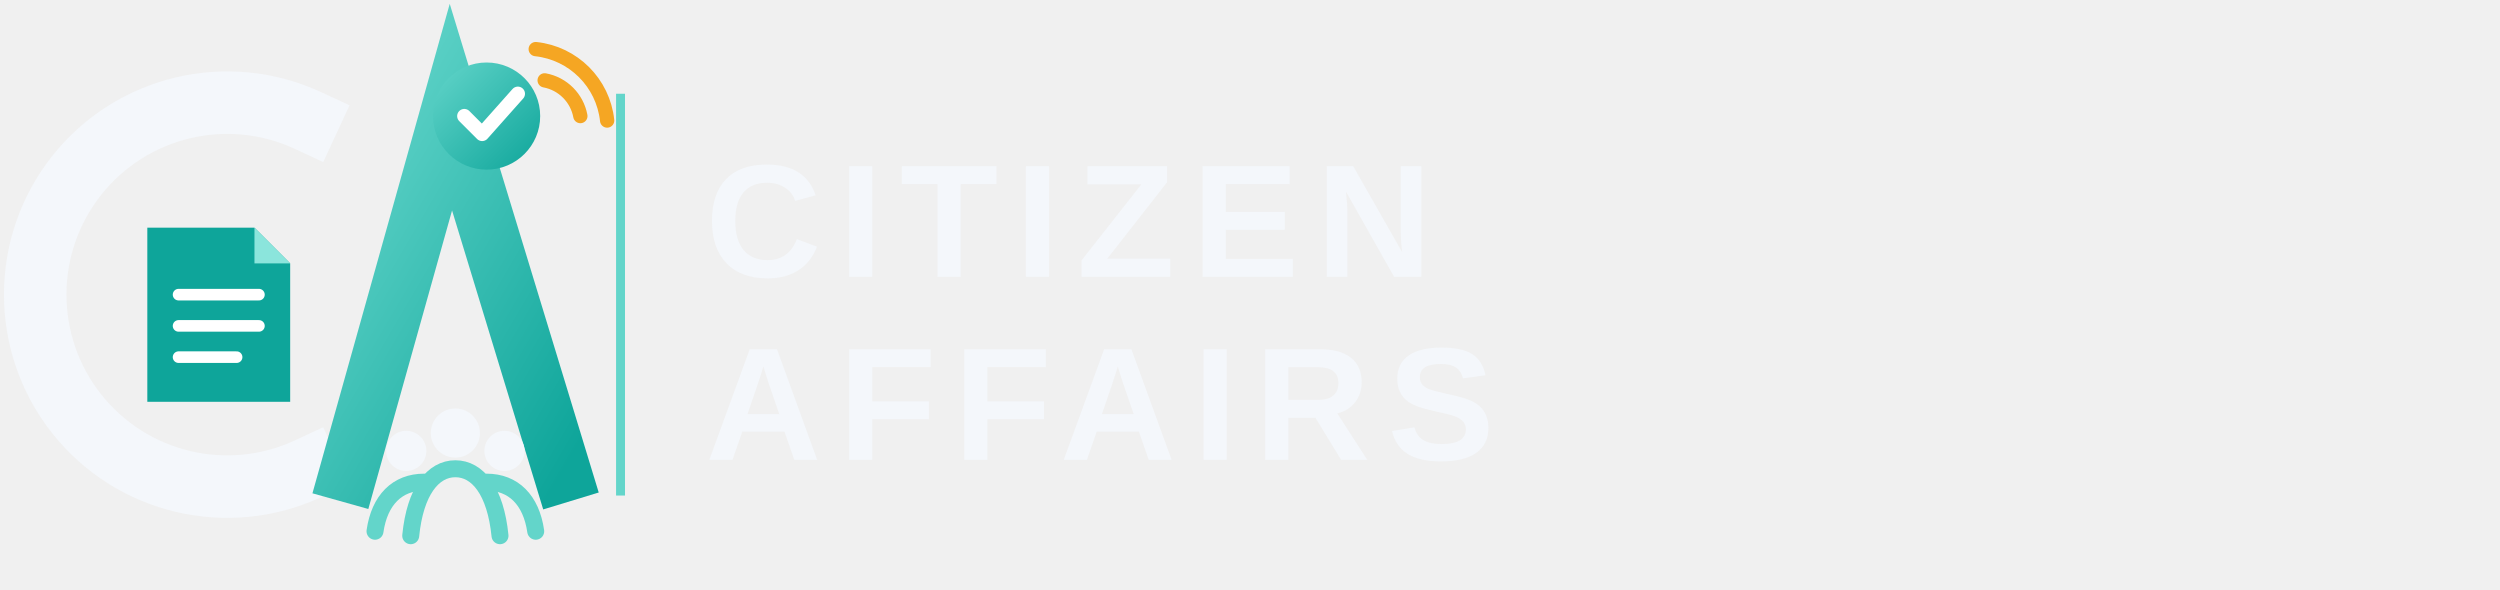
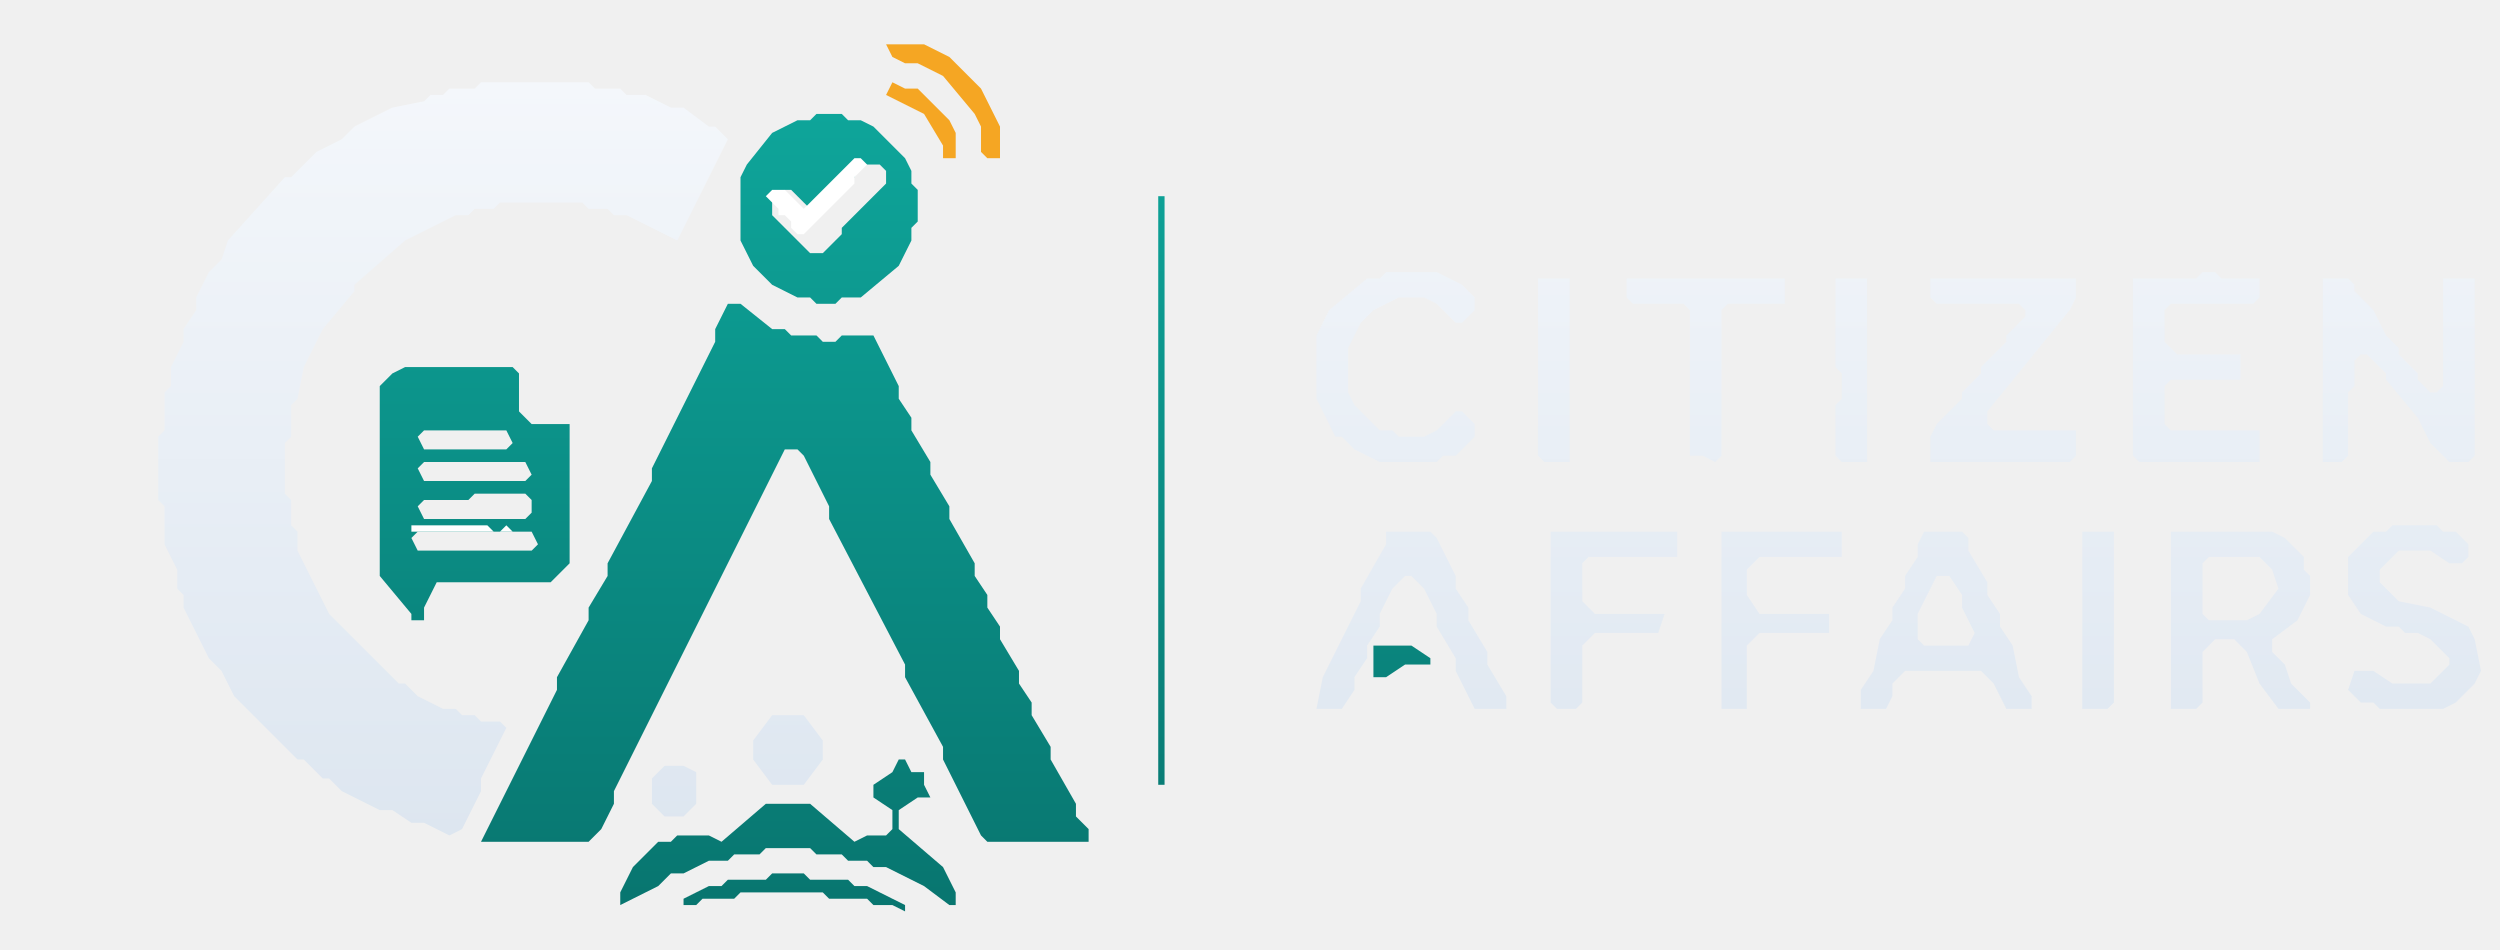
- <svg xmlns="http://www.w3.org/2000/svg" viewBox="0 0 560 132" role="img" aria-labelledby="title desc">
+ <svg xmlns="http://www.w3.org/2000/svg" viewBox="0 0 395 150" role="img" aria-labelledby="title desc">
  <defs>
-     <linearGradient id="teal" x1="0" y1="0" x2="1" y2="1">
-       <stop offset="0" stop-color="#63D5CA" />
-       <stop offset="1" stop-color="#0EA59A" />
+     <linearGradient id="navy" x1="0" y1="0" x2="0" y2="1">
+       <stop offset="0" stop-color="#F4F7FB" />
+       <stop offset="1" stop-color="#DDE6F0" />
+     </linearGradient>
+     <linearGradient id="teal" x1="0" y1="0" x2="0" y2="1">
+       <stop offset="0" stop-color="#0EA59A" />
+       <stop offset="1" stop-color="#08756F" />
    </linearGradient>
  </defs>
-   <g aria-hidden="true">
-     <path d="M69 27A43 43 0 1 0 69 105" fill="none" stroke="#F4F7FB" stroke-width="14" stroke-linecap="square" />
-     <path d="M78 106L101 24L126 106" fill="none" stroke="url(#teal)" stroke-width="13" stroke-linecap="square" stroke-linejoin="miter" />
-     <path d="M88 75H115" fill="none" stroke="url(#teal)" stroke-width="11" stroke-linecap="square" />
-     <g transform="translate(33 51)">
-       <path d="M0 0h24l8 8v31H0z" fill="#0EA59A" rx="3" />
-       <path d="M24 0v8h8" fill="#8BE5DC" />
-       <path d="M7 15h18M7 22h18M7 29h13" fill="none" stroke="#fff" stroke-width="2.6" stroke-linecap="round" />
-     </g>
-     <g transform="translate(109 26)">
-       <circle r="12" fill="url(#teal)" />
-       <path d="M-5 0l4 4 8-9" fill="none" stroke="#fff" stroke-width="3.2" stroke-linecap="round" stroke-linejoin="round" />
-     </g>
-     <g fill="none" stroke="#F5A623" stroke-width="3.2" stroke-linecap="round">
-       <path d="M120 11a18 18 0 0 1 16 16" />
-       <path d="M122 18a10 10 0 0 1 8 8" />
-     </g>
-     <g fill="#F4F7FB">
-       <circle cx="91" cy="101" r="4.5" />
-       <circle cx="102" cy="97" r="5.5" />
-       <circle cx="113" cy="101" r="4.5" />
-     </g>
-     <g fill="none" stroke="#63D5CA" stroke-width="3.8" stroke-linecap="round">
-       <path d="M84 119c1-7 5-11 11-11" />
-       <path d="M92 120c1-10 5-15 10-15s9 5 10 15" />
-       <path d="M109 108c6 0 10 4 11 11" />
-     </g>
-   </g>
-   <path d="M139 21v90" stroke="#63D5CA" stroke-width="2" />
-   <g font-family="Arial, Helvetica, sans-serif" fill="#F4F7FB" font-weight="800">
-     <text x="158" y="62" font-size="36" letter-spacing="3.8">CITIZEN</text>
-     <text x="158" y="103" font-size="36" letter-spacing="3.8">AFFAIRS</text>
-   </g>
+   <path d="M105 121 L103 123 L103 127 L105 129 L108 129 L110 127 L110 122 L108 121 Z M122 113 L119 117 L119 120 L122 124 L127 124 L130 120 L130 117 L127 113 Z M343 84 L343 112 L347 112 L348 111 L348 103 L350 101 L353 101 L355 103 L357 108 L360 112 L365 112 L365 111 L362 108 L361 105 L359 103 L359 101 L363 98 L365 94 L365 91 L364 90 L364 88 L361 85 L359 84 Z M348 97 L348 89 L349 88 L357 88 L359 90 L360 93 L357 97 L355 98 L349 98 Z M329 84 L329 112 L333 112 L334 111 L334 84 Z M304 84 L303 86 L303 88 L301 91 L301 93 L299 96 L299 98 L297 101 L296 106 L294 109 L294 112 L298 112 L299 110 L299 108 L301 106 L313 106 L315 108 L317 112 L321 112 L321 110 L319 107 L318 102 L316 99 L316 97 L314 94 L314 92 L311 87 L311 85 L310 84 Z M306 91 L308 91 L310 94 L310 96 L312 100 L311 102 L304 102 L303 101 L303 97 Z M291 84 L272 84 L272 112 L276 112 L276 102 L278 100 L289 100 L289 97 L278 97 L276 94 L276 90 L278 88 L291 88 Z M265 84 L245 84 L245 111 L246 112 L249 112 L250 111 L250 102 L252 100 L262 100 L263 97 L252 97 L250 95 L250 89 L251 88 L265 88 Z M219 84 L219 86 L215 93 L215 95 L209 107 L208 112 L212 112 L214 109 L214 107 L216 104 L216 102 L218 99 L218 97 L220 93 L222 91 L223 91 L225 93 L227 97 L227 99 L230 104 L230 106 L233 112 L238 112 L238 110 L235 105 L235 103 L232 98 L232 96 L230 93 L230 91 L227 85 L226 84 Z M378 83 L377 84 L375 84 L371 88 L371 94 L373 97 L377 99 L379 99 L380 100 L382 100 L384 101 L387 104 L387 105 L384 108 L378 108 L375 106 L372 106 L371 109 L373 111 L375 111 L376 112 L386 112 L388 111 L391 108 L392 106 L391 101 L390 99 L384 96 L379 95 L376 92 L376 90 L379 87 L384 87 L387 89 L389 89 L390 88 L390 86 L388 84 L386 84 L385 83 Z M367 44 L367 73 L370 73 L371 72 L371 62 L372 61 L372 57 L373 56 L374 56 L377 59 L377 60 L382 66 L384 70 L387 73 L390 73 L391 72 L391 44 L386 44 L386 61 L385 62 L384 62 L382 60 L382 59 L379 56 L379 55 L377 53 L375 49 L372 46 L372 45 L371 44 Z M305 44 L305 47 L306 48 L319 48 L320 49 L320 50 L317 53 L317 54 L313 58 L313 59 L310 62 L310 63 L306 67 L305 69 L305 73 L327 73 L328 72 L328 68 L315 68 L314 67 L314 65 L327 49 L328 47 L328 44 Z M290 44 L290 58 L291 59 L291 63 L290 64 L290 72 L291 73 L295 73 L295 44 Z M257 44 L257 47 L258 48 L266 48 L267 49 L267 72 L269 72 L271 73 L272 72 L272 49 L273 48 L282 48 L282 44 Z M243 44 L243 72 L244 73 L248 73 L248 44 Z M357 44 L351 44 L350 43 L348 43 L347 44 L337 44 L337 72 L338 73 L357 73 L357 68 L343 68 L342 67 L342 61 L343 60 L354 60 L354 56 L344 56 L342 54 L342 49 L343 48 L356 48 L357 47 Z M219 43 L218 44 L216 44 L210 49 L208 53 L208 63 L211 69 L212 69 L214 71 L218 73 L227 73 L228 72 L230 72 L233 69 L233 67 L231 65 L230 65 L227 68 L225 69 L221 69 L220 68 L218 68 L214 64 L213 62 L213 55 L215 51 L217 49 L221 47 L225 47 L227 48 L230 51 L231 51 L233 49 L233 47 L231 45 L227 43 Z M98 14 L94 14 L93 13 L76 13 L75 14 L71 14 L70 15 L68 15 L67 16 L62 17 L56 20 L54 22 L50 24 L46 28 L45 28 L36 38 L35 41 L33 43 L31 47 L31 49 L29 52 L29 54 L27 58 L27 61 L26 62 L26 68 L25 69 L25 79 L26 80 L26 86 L28 90 L28 93 L29 94 L29 96 L33 104 L35 106 L37 110 L47 120 L48 120 L51 123 L52 123 L54 125 L60 128 L62 128 L65 130 L67 130 L71 132 L73 131 L76 125 L76 123 L80 115 L79 114 L76 114 L75 113 L73 113 L72 112 L70 112 L66 110 L64 108 L63 108 L52 97 L47 87 L47 84 L46 83 L46 79 L45 78 L45 70 L46 69 L46 64 L47 63 L48 58 L51 52 L56 46 L56 45 L64 38 L72 34 L74 34 L75 33 L78 33 L79 32 L92 32 L93 33 L96 33 L97 34 L99 34 L107 38 L115 22 L113 20 L112 20 L108 17 L106 17 L102 15 L99 15 Z" fill="url(#navy)" fill-rule="evenodd" />
+   <path d="M108 142 L108 143 L110 143 L111 142 L116 142 L117 141 L130 141 L131 142 L137 142 L138 143 L141 143 L143 144 L143 143 L137 140 L135 140 L134 139 L128 139 L127 138 L122 138 L121 139 L115 139 L114 140 L112 140 Z M151 141 L149 137 L142 131 L142 128 L145 126 L147 126 L146 124 L146 122 L144 122 L143 120 L142 120 L141 122 L138 124 L138 126 L141 128 L141 131 L140 132 L137 132 L135 133 L128 127 L121 127 L114 133 L112 132 L107 132 L106 133 L104 133 L100 137 L98 141 L98 143 L104 140 L106 138 L108 138 L112 136 L115 136 L116 135 L120 135 L121 134 L128 134 L129 135 L133 135 L134 136 L137 136 L138 137 L140 137 L146 140 L150 143 L151 143 Z M217 102 L217 107 L219 107 L222 105 L226 105 L226 104 L223 102 Z M62 59 L60 61 L60 91 L65 97 L65 98 L67 98 L67 96 L69 92 L87 92 L90 89 L90 67 L84 67 L82 65 L82 59 L81 58 L64 58 Z M65 85 L66 84 L84 84 L85 86 L84 87 L66 87 Z M66 80 L67 79 L74 79 L75 78 L83 78 L84 79 L84 81 L83 82 L67 82 Z M66 74 L67 73 L83 73 L84 75 L83 76 L67 76 Z M66 69 L67 68 L80 68 L81 70 L80 71 L67 71 Z M115 48 L113 52 L113 54 L103 74 L103 76 L96 89 L96 91 L93 96 L93 98 L88 107 L88 109 L76 133 L93 133 L95 131 L97 127 L97 125 L124 71 L126 71 L127 72 L131 80 L131 82 L143 105 L143 107 L149 118 L149 120 L155 132 L156 133 L172 133 L172 131 L170 129 L170 127 L166 120 L166 118 L163 113 L163 111 L161 108 L161 106 L158 101 L158 99 L156 96 L156 94 L154 91 L154 89 L150 82 L150 80 L147 75 L147 73 L144 68 L144 66 L142 63 L142 61 L138 53 L133 53 L132 54 L130 54 L129 53 L125 53 L124 52 L122 52 L117 48 Z M183 31 L183 124 L184 124 L184 31 Z M129 18 L128 19 L126 19 L122 21 L118 26 L117 28 L117 38 L119 42 L122 45 L126 47 L128 47 L129 48 L132 48 L133 47 L136 47 L142 42 L144 38 L144 36 L145 35 L145 30 L144 29 L144 27 L143 25 L138 20 L136 19 L134 19 L133 18 Z M139 26 L140 27 L140 29 L133 36 L133 37 L130 40 L128 40 L122 34 L122 32 L124 30 L125 30 L128 33 L130 33 L130 32 L134 28 L135 28 L136 26 Z" fill="url(#teal)" fill-rule="evenodd" />
+   <path d="M141 13 L140 15 L146 18 L149 23 L149 25 L151 25 L151 21 L150 19 L145 14 L143 14 Z M140 7 L141 9 L143 10 L145 10 L149 12 L154 18 L155 20 L155 24 L156 25 L158 25 L158 20 L155 14 L150 9 L146 7 Z" fill="#F5A623" fill-rule="evenodd" />
+   <path d="M65 83 L65 84 L81 84 L80 83 L79 84 L78 84 L77 83 Z M137 26 L136 25 L135 25 L127 33 L124 30 L122 30 L121 31 L123 33 L123 34 L124 34 L125 35 L125 36 L126 37 L127 37 L135 29 L135 28 Z" fill="#FFFFFF" fill-rule="evenodd" />
</svg>
